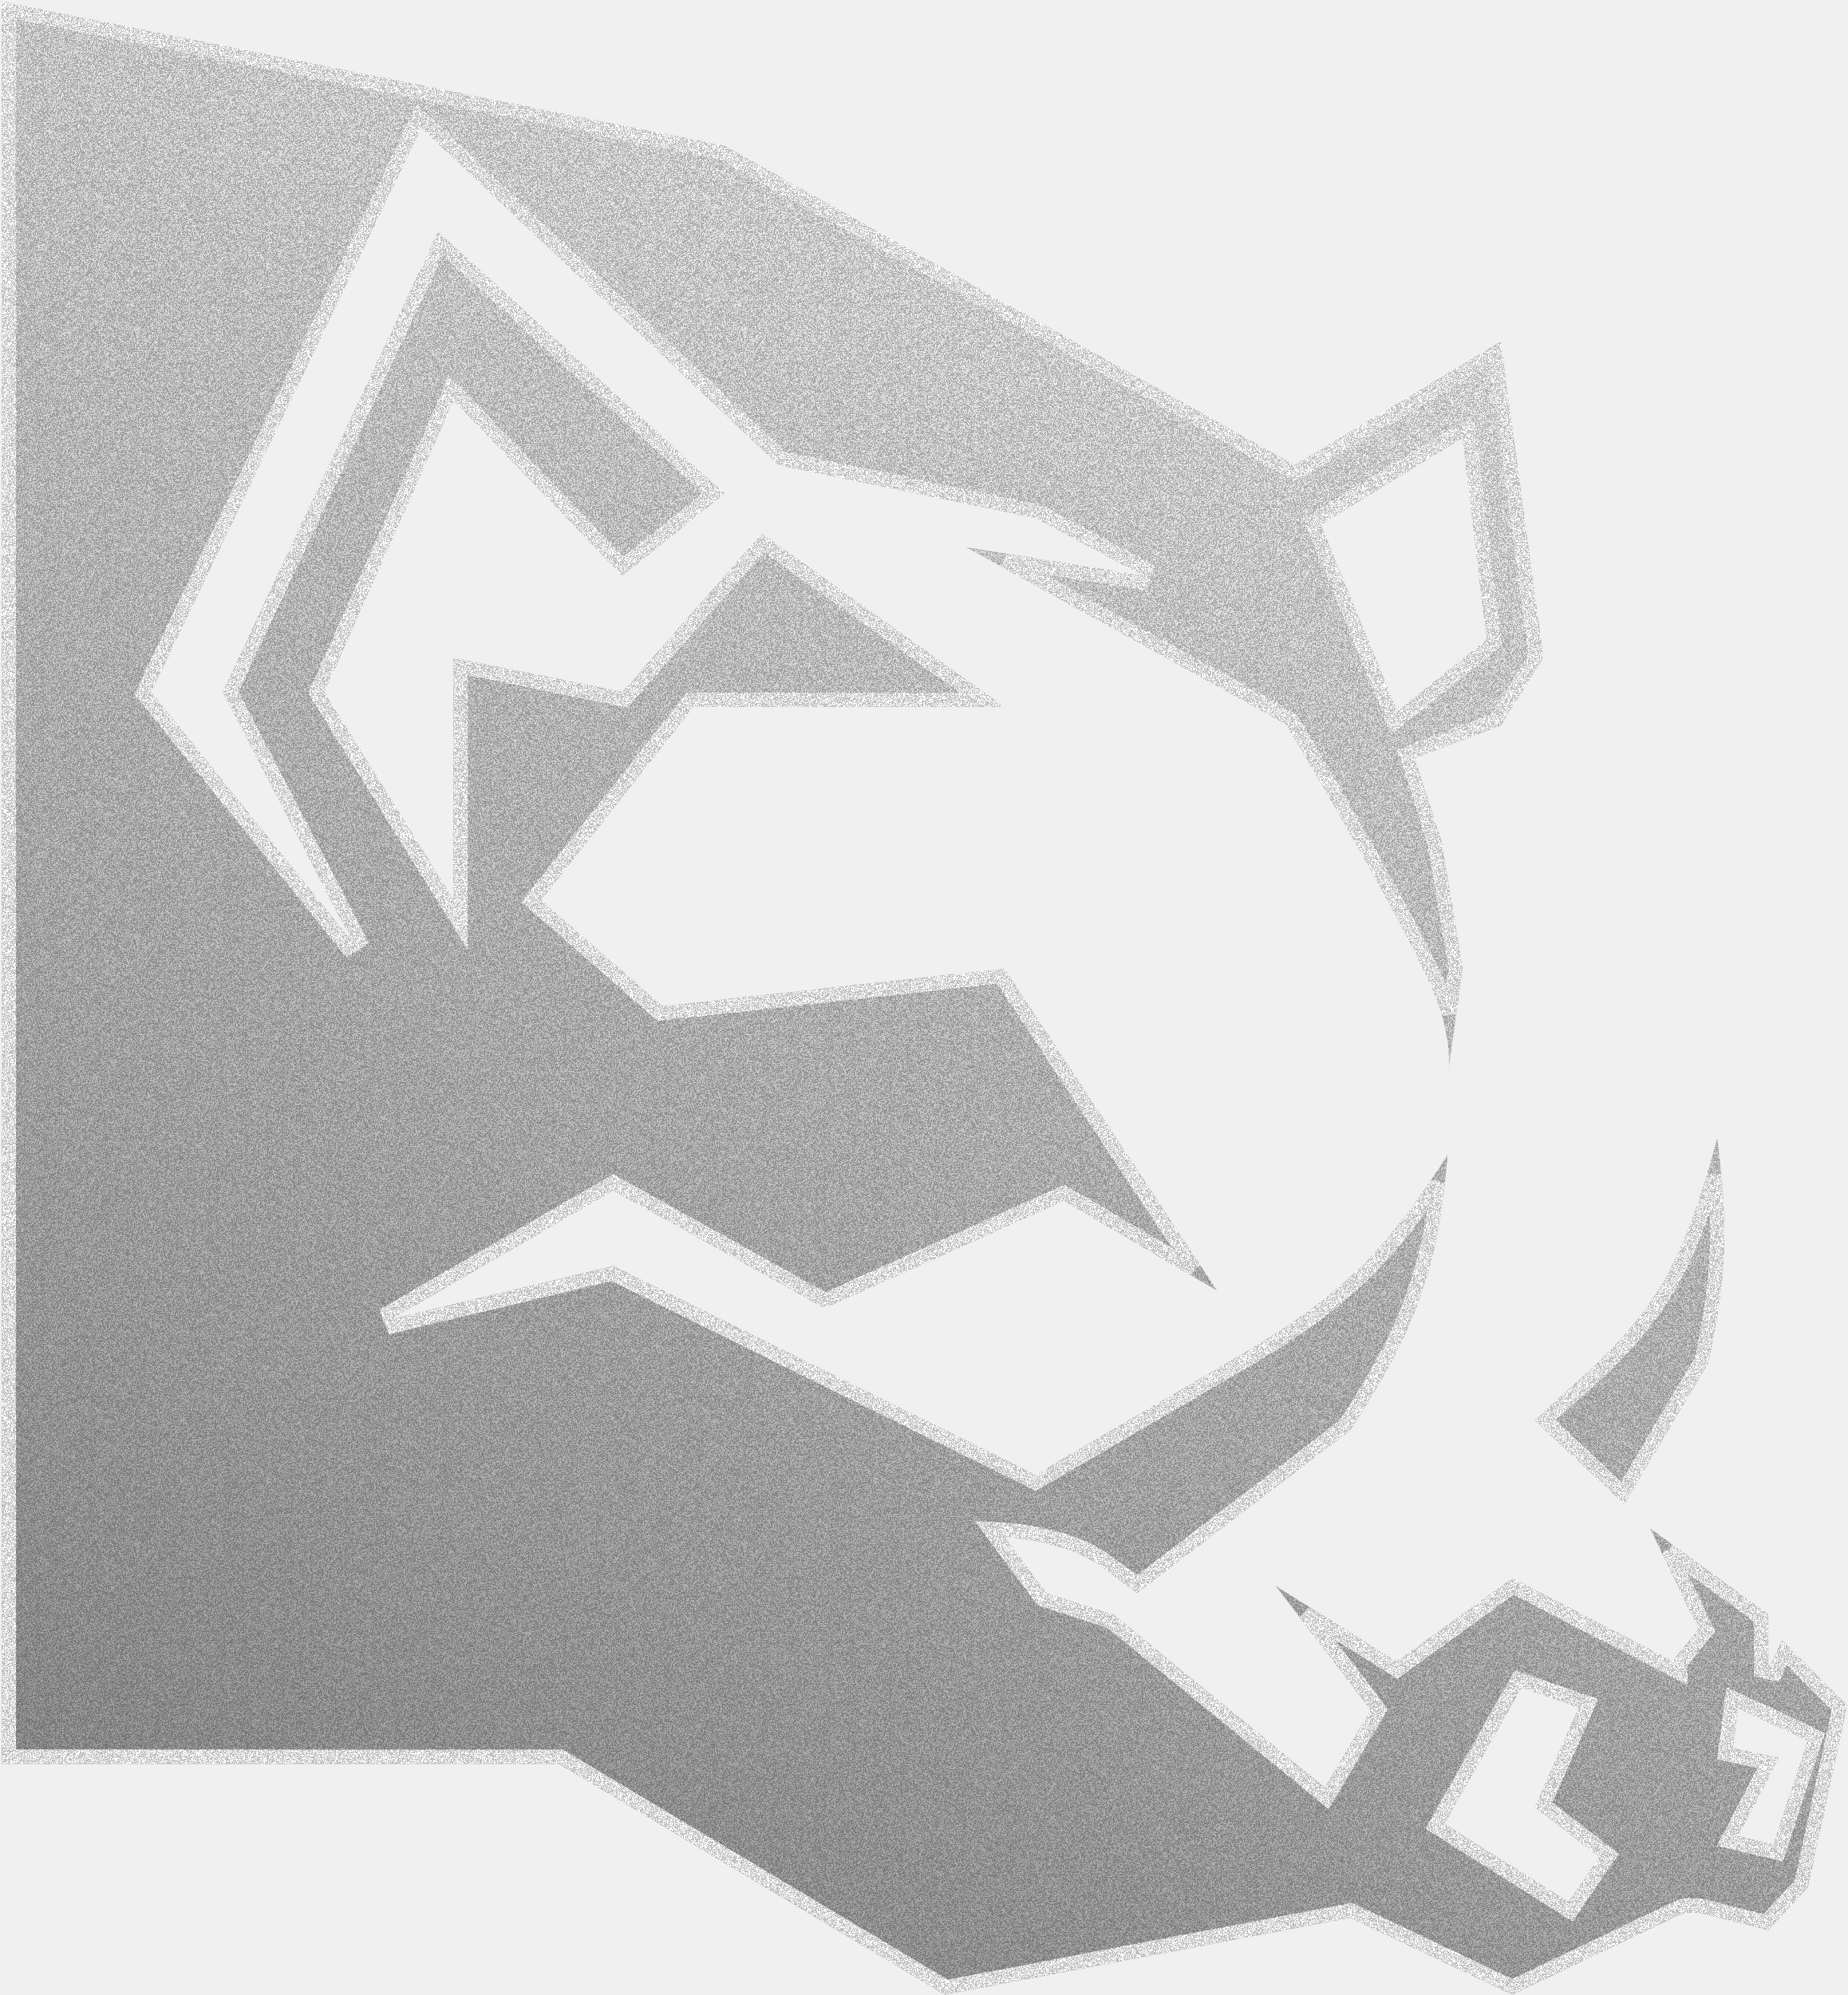
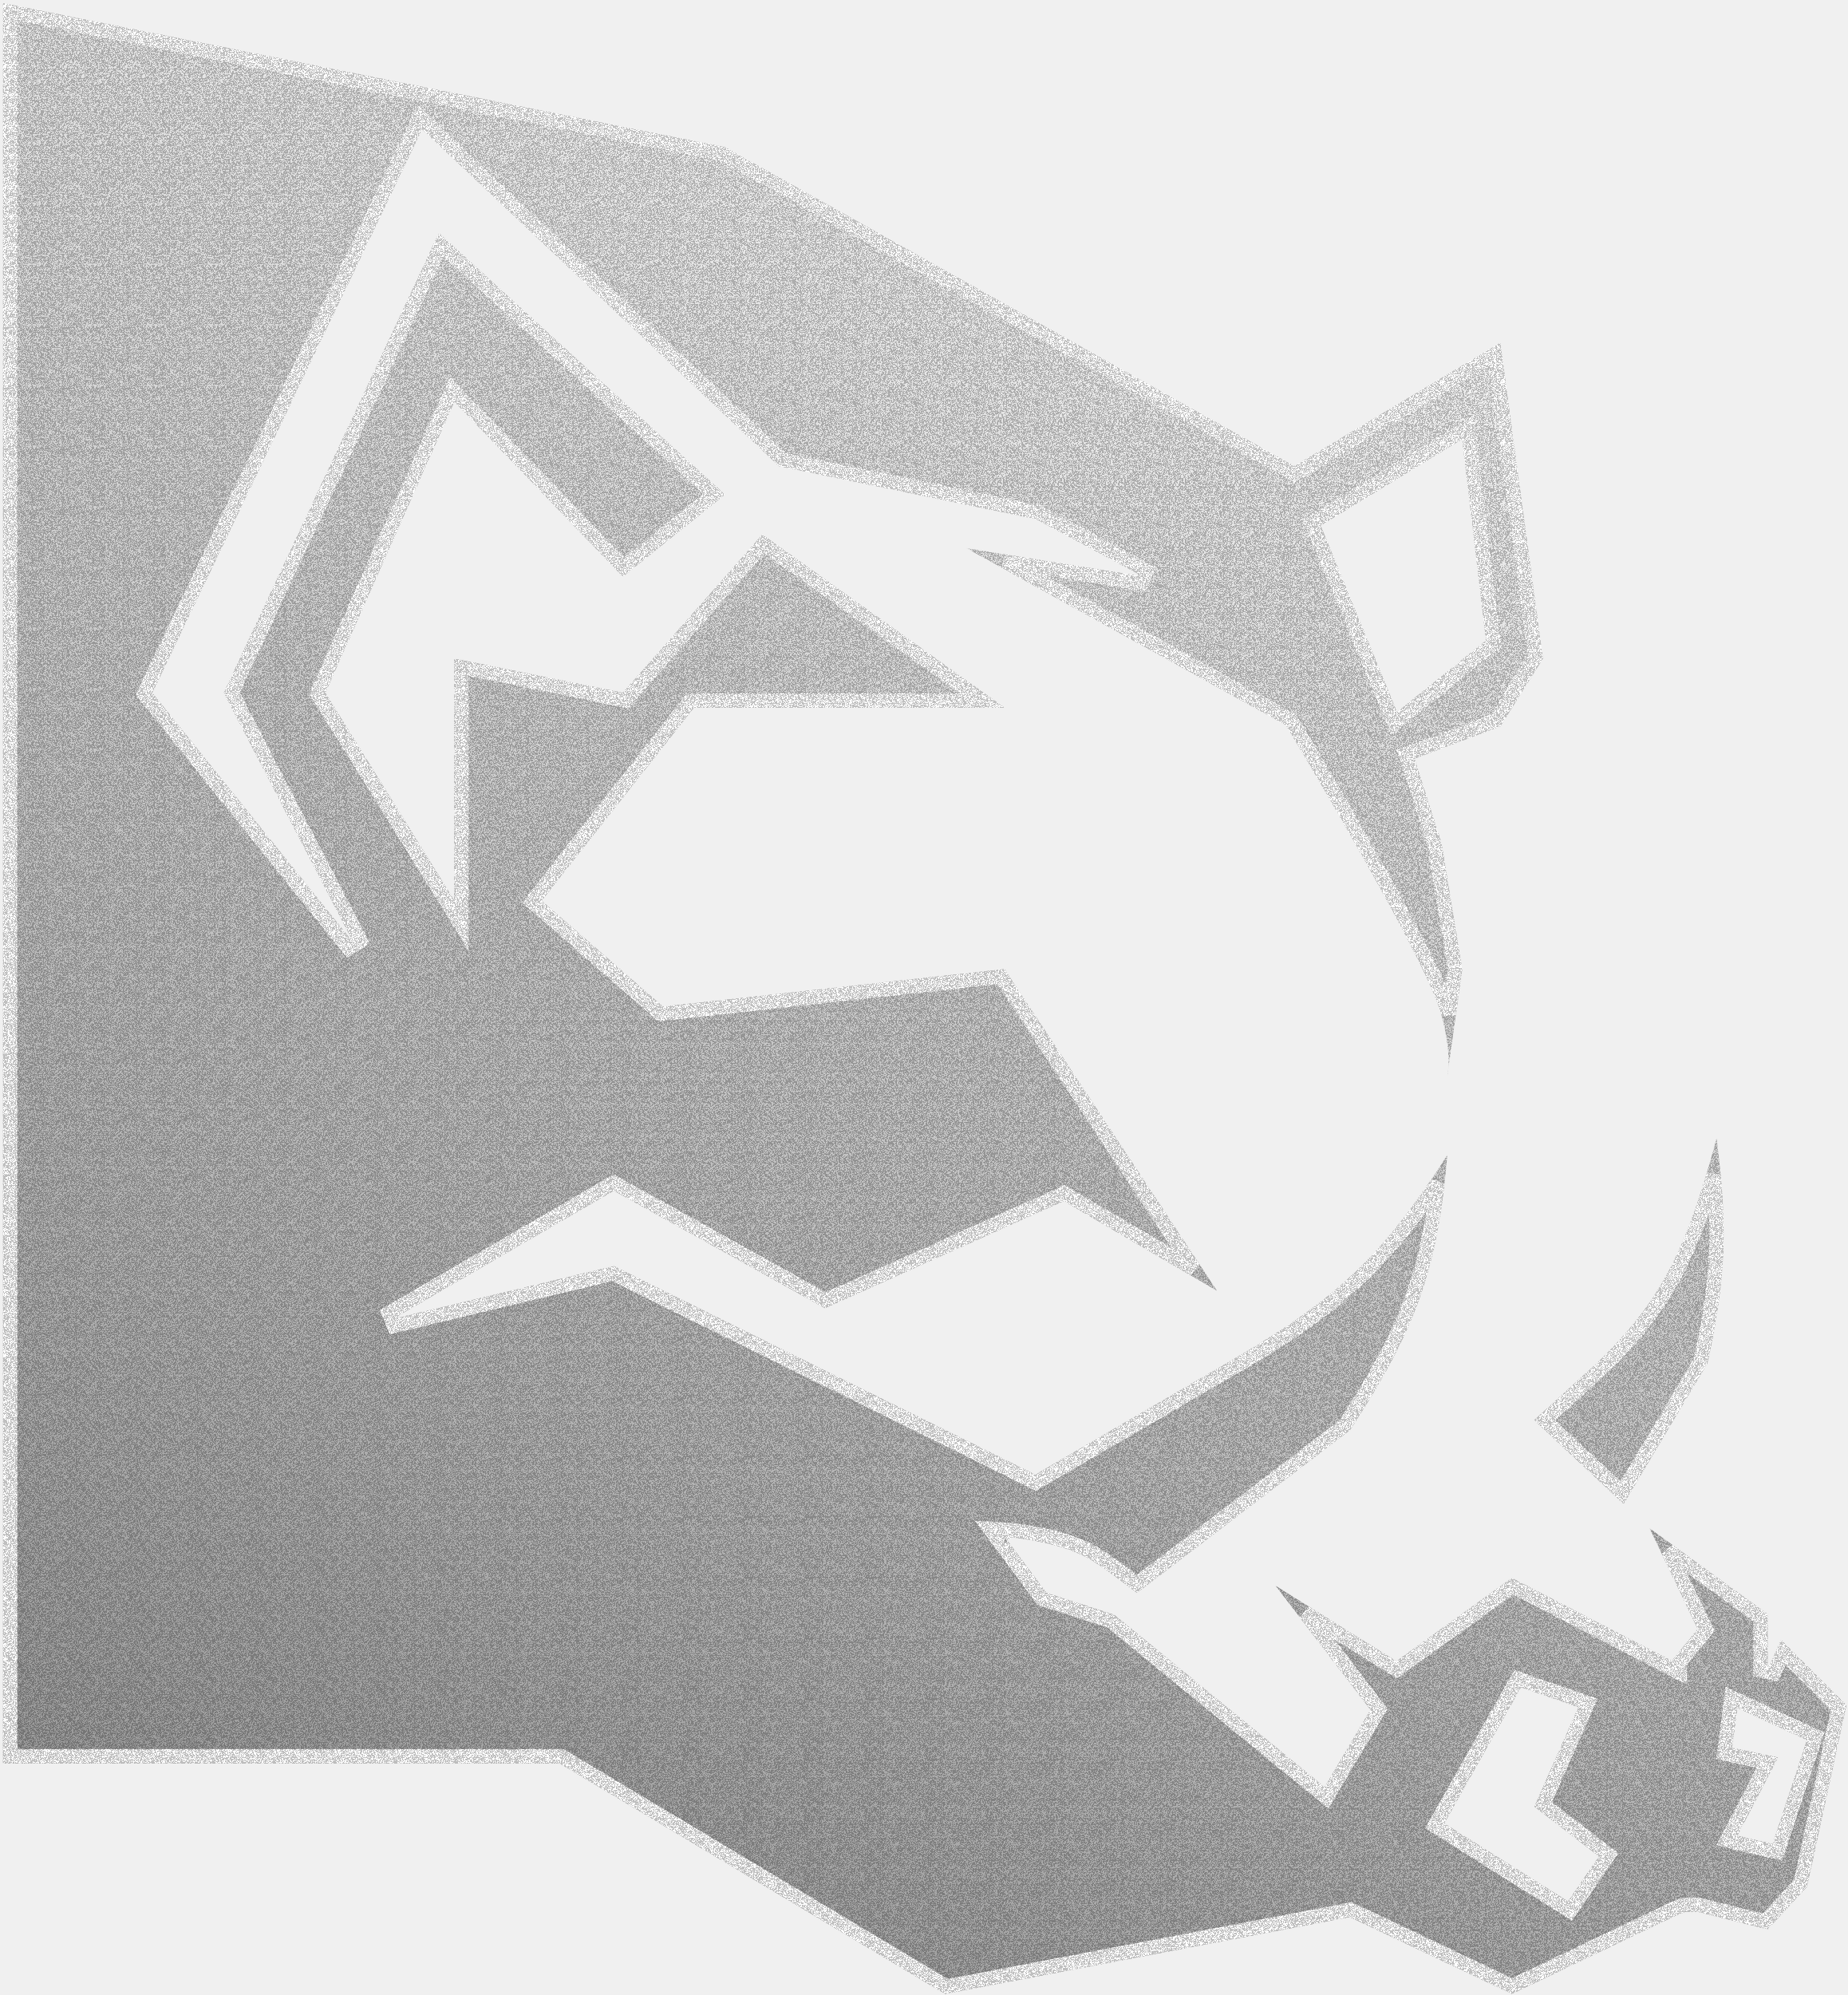
- <svg xmlns="http://www.w3.org/2000/svg" width="779" height="841" viewBox="0 0 779 841" fill="none">
+ <svg xmlns="http://www.w3.org/2000/svg" width="451" height="487" viewBox="0 0 451 487" fill="none">
  <g filter="url(#filter0_n_2162_349)">
-     <path fill-rule="evenodd" clip-rule="evenodd" d="M305.41 61.453L545.759 196.07L632.688 144.022L650.673 277.276L632.688 305.889L596.445 319.515L607.822 354.94L616.61 408.351L610.342 453.314C610.342 453.314 612.601 445.241 607.822 427.426C601.305 403.135 542.216 305.345 542.216 305.345L407.327 230.678L481.993 242.668L436.757 218.416L328.3 196.07L177.605 53.823L63.699 291.719L148.992 397.723L93.947 291.719L184.69 97.696L305.41 208.06L262.354 242.668L191.231 168.82L136.73 291.719L191.231 379.466V277.276L262.354 291.719L321.215 224.956L423.404 297.987H292.33L228.019 379.466L279.249 424.156L423.404 408.351L513.058 544.058L448.475 506.18L347.648 551.416L258.539 501.82L165.07 556.048L258.539 533.703L436.485 621.722L523.413 571.036C565.474 546.177 584.198 527.605 610.342 486.832C606.199 534.669 597.244 560.147 569.194 602.919L479.268 671.59C479.268 671.59 468.447 663.004 461.01 658.238C447.145 649.353 423.404 647.882 423.404 647.882L441.117 671.59L469.73 680.855L558.566 753.614L577.914 720.914L537.856 668.593L588.814 700.476L637.593 665.323L705.446 700.476V699.931L716.074 686.851L695.721 644.34L745.504 680.583V704.291L751.227 691.483L778.75 719.006L762.129 795.58L745.504 813.565L716.074 806.207H710.624L705.446 808.387L637.593 840.816L569.194 808.387L398.334 840.816L235.649 743.531H0.75V0.685L305.41 61.453ZM608.98 768.874L661.301 801.847L674.381 782.772L647.13 761.789L665.661 719.824L641.408 711.376L608.98 768.874ZM730.517 736.991L749.865 741.079L732.719 774.052L747.685 777.594L762.129 733.721L732.719 720.096L730.517 736.991ZM556.863 221.141L589.087 299.894L626.693 269.646L616.61 184.625L556.863 221.141Z" fill="url(#paint0_linear_2162_349)" />
-     <path d="M720.162 574.579L684.736 633.985L647.02 598.695L673.563 574.579C699.66 549.277 710.969 528.616 723.977 479.747C728.639 516.767 728.157 537.525 720.162 574.579Z" fill="url(#paint1_linear_2162_349)" />
-     <path d="M304.359 64.303L544.293 198.688L545.809 199.537L547.3 198.645L630.323 148.934L647.554 276.599L630.686 303.437L595.389 316.706L592.715 317.712L593.588 320.432L604.896 355.642L613.575 408.389L610.921 427.427C610.854 427.17 610.789 426.91 610.719 426.649C608.993 420.217 603.922 409.269 597.491 396.734C591.008 384.097 582.987 369.555 575.185 355.797C567.38 342.035 559.781 329.035 554.134 319.478C551.31 314.698 548.973 310.779 547.342 308.054C546.526 306.691 545.888 305.626 545.452 304.902C545.235 304.541 545.068 304.264 544.955 304.077C544.899 303.984 544.856 303.913 544.827 303.865C544.813 303.842 544.802 303.824 544.795 303.812C544.791 303.806 544.789 303.801 544.787 303.798C544.786 303.796 544.785 303.795 544.784 303.794C544.779 303.796 544.668 303.863 542.216 305.345L544.784 303.793L544.37 303.107L543.669 302.72L423.785 236.359L481.518 245.631L483.41 240.024L438.175 215.771L437.79 215.565L437.362 215.478L329.739 193.304L179.665 51.642L176.675 48.819L174.899 52.527L60.993 290.424L60.177 292.128L61.361 293.6L146.655 399.604L151.655 396.341L97.291 291.649L185.679 102.664L300.803 207.913L262.612 238.611L193.392 166.738L190.297 163.525L188.488 167.604L133.987 290.503L133.344 291.954L134.182 293.302L188.683 381.049L194.23 389.981V280.946L261.757 294.659L263.457 295.004L264.604 293.703L321.674 228.971L414.046 294.986H290.876L289.975 296.128L225.664 377.606L223.895 379.849L226.047 381.727L277.277 426.417L278.269 427.282L279.576 427.139L421.91 411.532L503.437 534.937L449.992 503.593L448.658 502.81L447.247 503.443L347.792 548.062L259.998 499.198L258.509 498.369L257.033 499.226L163.564 553.453L165.768 558.966L258.182 536.873L435.154 624.411L436.602 625.127L437.996 624.313L524.925 573.628L524.933 573.623L524.939 573.619C546.083 561.122 561.499 550.125 574.938 537.052C586.033 526.26 595.708 514.12 606.138 498.687C604.054 516.719 600.965 531.478 595.905 545.773C589.796 563.035 580.766 579.762 566.964 600.847L479.291 667.797C478.152 666.911 476.56 665.684 474.734 664.307C471.088 661.556 466.449 658.16 462.629 655.712C455.204 650.954 445.343 648.28 437.575 646.782C433.648 646.025 430.169 645.553 427.668 645.27C426.417 645.128 425.407 645.033 424.706 644.974C424.355 644.944 424.081 644.923 423.893 644.909C423.799 644.902 423.726 644.897 423.675 644.894C423.65 644.892 423.629 644.891 423.615 644.89C423.608 644.889 423.602 644.889 423.598 644.889H423.591C423.59 644.897 423.58 645.047 423.404 647.883L423.59 644.888L417.123 644.487L421.001 649.678L438.714 673.386L439.285 674.15L440.193 674.444L468.267 683.535L556.666 755.935L559.369 758.149L561.148 755.142L580.496 722.441L581.527 720.698L580.296 719.09L550.309 679.923L587.224 703.019L588.933 704.089L590.568 702.909L637.851 668.834L704.066 703.14L708.446 705.408V700.995L718.402 688.742L719.6 687.269L718.78 685.555L703.554 653.753L742.505 682.108V704.291L748.243 705.515L752.188 696.687L775.471 719.969L759.37 794.145L744.508 810.223L716.802 803.297L716.443 803.207H710.019L709.46 803.442L704.282 805.623L704.217 805.65L704.152 805.681L637.587 837.492L570.479 805.677L569.596 805.258L568.635 805.44L398.895 837.655L237.188 740.957L236.478 740.531H3.75V4.342L304.359 64.303ZM638.795 709.902L606.367 767.4L604.963 769.889L607.38 771.412L659.701 804.386L662.143 805.924L663.774 803.544L676.855 784.469L678.461 782.127L676.211 780.396L650.825 760.848L668.405 721.035L669.719 718.061L666.647 716.99L642.395 708.543L640.026 707.718L638.795 709.902ZM729.744 719.708L727.542 736.604L727.185 739.354L729.897 739.927L745.381 743.197L730.057 772.668L728.28 776.084L732.027 776.972L746.993 780.514L749.673 781.148L750.534 778.532L764.979 734.659L765.814 732.122L763.391 730.999L733.979 717.374L730.271 715.656L729.744 719.708ZM722.702 495.399C725.305 523.063 723.993 542.459 717.331 573.467L684.066 629.249L651.445 598.728L675.581 576.799L675.617 576.767L675.651 576.732C688.855 563.931 698.424 552.198 706.324 537.415C712.509 525.842 717.628 512.478 722.702 495.399ZM615.046 182.065L555.299 218.581L553.119 219.913L554.087 222.276L586.311 301.03L587.833 304.753L590.967 302.231L628.573 271.984L629.867 270.942L629.672 269.293L619.589 184.271L619.038 179.625L615.046 182.065Z" stroke="white" stroke-width="6" />
+     <path fill-rule="evenodd" clip-rule="evenodd" d="M176.967 35.93L315.986 113.794L366.267 83.688L376.669 160.764L366.267 177.314L345.303 185.195L351.884 205.685L356.967 236.578L353.342 262.585C353.342 262.585 354.648 257.915 351.884 247.611C348.115 233.561 313.937 176.998 313.937 176.998L235.916 133.811L279.104 140.746L252.939 126.718L190.207 113.794L103.044 31.517L37.16 169.117L86.494 230.431L54.655 169.117L107.142 56.893L176.967 120.729L152.063 140.746L110.925 98.032L79.401 169.117L110.925 219.871V160.764L152.063 169.117L186.109 130.501L245.216 172.743H169.401L132.204 219.871L161.836 245.72L245.216 236.578L297.072 315.072L259.717 293.163L201.398 319.328L149.857 290.641L95.794 322.007L149.857 309.082L252.782 359.993L303.062 330.676C327.39 316.297 338.22 305.555 353.342 281.972C350.946 309.641 345.766 324.378 329.542 349.117L277.528 388.837C277.528 388.837 271.269 383.871 266.967 381.114C258.948 375.975 245.216 375.124 245.216 375.124L255.461 388.837L272.011 394.196L323.394 436.28L334.585 417.366L311.415 387.103L340.89 405.545L369.104 385.212L408.351 405.545V405.23L414.498 397.664L402.726 373.075L431.521 394.039V407.751L434.831 400.343L450.75 416.263L441.137 460.554L431.521 470.956L414.498 466.701H411.345L408.351 467.962L369.104 486.718L329.542 467.962L230.715 486.718L136.617 430.448H0.75V0.781L176.967 35.93ZM352.554 445.107L382.817 464.179L390.382 453.146L374.62 441.009L385.338 416.736L371.31 411.85L352.554 445.107ZM422.852 426.666L434.042 429.03L424.125 448.102L432.782 450.151L441.137 424.774L424.125 416.893L422.852 426.666ZM322.409 128.294L341.048 173.846L362.799 156.35L356.967 107.174L322.409 128.294Z" fill="url(#paint0_linear_2162_349)" />
+     <path d="M416.862 332.725L396.372 367.086L374.556 346.674L389.909 332.725C405.004 318.091 411.545 306.14 419.069 277.874C421.766 299.286 421.487 311.293 416.862 332.725Z" fill="url(#paint1_linear_2162_349)" />
+     <path d="M176.357 37.577L315.139 115.308L316.016 115.799L316.878 115.282L364.898 86.529L374.865 160.371L365.108 175.895L344.692 183.57L343.146 184.151L343.651 185.725L350.192 206.097L355.212 236.601L353.677 247.612C353.638 247.464 353.6 247.313 353.56 247.162C352.561 243.442 349.628 237.109 345.908 229.858C342.158 222.549 337.52 214.137 333.007 206.18C328.492 198.22 324.096 190.701 320.83 185.173C319.197 182.409 317.846 180.142 316.902 178.565C316.431 177.778 316.061 177.162 315.81 176.743C315.684 176.534 315.587 176.374 315.521 176.266C315.489 176.212 315.465 176.17 315.448 176.143L315.424 176.104L315.423 176.102L315.183 175.705L314.777 175.48L245.436 137.097L278.829 142.46L279.924 139.217L253.759 125.188L253.536 125.069L253.289 125.019L191.04 112.192L104.235 30.255L102.506 28.623L101.479 30.768L35.595 168.368L35.123 169.354L35.808 170.205L85.143 231.519L88.034 229.631L56.59 169.077L107.714 59.767L174.302 120.644L152.212 138.399L112.175 96.828L110.385 94.97L109.339 97.328L77.815 168.414L77.443 169.253L77.928 170.033L109.451 220.786L112.66 225.953V162.886L151.718 170.818L152.701 171.018L153.365 170.265L186.373 132.823L239.805 171.008H168.561L168.039 171.668L130.842 218.796L129.818 220.092L131.062 221.178L160.695 247.027L161.269 247.527L162.025 247.444L244.352 238.418L291.506 309.796L260.595 291.666L259.823 291.214L259.007 291.58L201.48 317.388L150.701 289.125L149.839 288.646L148.986 289.141L94.923 320.506L96.197 323.694L149.65 310.916L252.012 361.549L252.849 361.963L253.655 361.492L303.936 332.175L303.944 332.17C316.174 324.942 325.091 318.581 332.864 311.02C339.281 304.777 344.876 297.754 350.908 288.828C349.703 299.258 347.918 307.796 344.991 316.064C341.458 326.049 336.234 335.723 328.251 347.919L277.541 386.643C276.882 386.13 275.961 385.42 274.905 384.624C272.796 383.033 270.113 381.069 267.903 379.653C263.609 376.901 257.906 375.354 253.413 374.488C251.142 374.05 249.128 373.777 247.682 373.613C246.958 373.531 246.374 373.477 245.969 373.442C245.766 373.425 245.607 373.412 245.498 373.404C245.444 373.4 245.401 373.397 245.372 373.396C245.357 373.395 245.346 373.394 245.338 373.394C245.334 373.393 245.331 373.393 245.328 373.393H245.324C245.324 373.393 245.323 373.393 245.216 375.124L245.323 373.393L241.583 373.161L243.826 376.163L254.071 389.876L254.401 390.318L254.927 390.488L271.162 395.744L322.295 437.623L323.858 438.903L324.888 437.164L336.079 418.25L336.676 417.241L335.963 416.312L318.617 393.655L339.97 407.016L340.958 407.635L341.904 406.952L369.252 387.243L407.553 407.086L410.086 408.398V405.846L415.845 398.758L416.537 397.905L416.062 396.915L407.256 378.521L429.785 394.921V407.752L433.104 408.459L435.386 403.353L448.854 416.82L439.54 459.724L430.943 469.023L414.919 465.018L414.711 464.966H410.995L410.672 465.102L407.678 466.362L407.64 466.378L407.603 466.396L369.1 484.796L330.285 466.394L329.773 466.151L329.218 466.257L231.04 484.89L137.508 428.959L137.096 428.713H2.485V2.896L176.357 37.577ZM369.799 410.997L351.042 444.255L350.23 445.694L351.629 446.575L381.892 465.646L383.304 466.537L384.248 465.16L391.813 454.127L392.742 452.772L391.44 451.771L376.758 440.464L386.926 417.437L387.686 415.716L385.909 415.097L371.881 410.211L370.512 409.733L369.799 410.997ZM422.404 416.669L421.131 426.441L420.924 428.032L422.493 428.363L431.449 430.255L422.586 447.301L421.558 449.277L423.726 449.79L432.382 451.839L433.932 452.206L434.43 450.693L442.785 425.316L443.268 423.85L441.866 423.2L424.854 415.319L422.71 414.325L422.404 416.669ZM418.331 286.921C419.838 302.926 419.078 314.145 415.224 332.084L395.984 364.348L377.116 346.692L391.076 334.01L391.117 333.971C398.754 326.566 404.289 319.78 408.858 311.229C412.436 304.534 415.396 296.802 418.331 286.921ZM356.062 105.693L321.505 126.813L320.244 127.584L320.804 128.951L339.441 174.503L340.322 176.656L342.136 175.198L363.887 157.702L364.636 157.101L364.522 156.146L358.69 106.969L358.371 104.281L356.062 105.693Z" stroke="white" stroke-width="3.47" />
  </g>
  <defs>
-     <filter id="filter0_n_2162_349" x="0.75" y="0.685" width="778" height="840.131" filterUnits="userSpaceOnUse" color-interpolation-filters="sRGB">
+     <filter id="filter0_n_2162_349" x="0.75" y="0.781" width="450" height="485.937" filterUnits="userSpaceOnUse" color-interpolation-filters="sRGB">
      <feFlood flood-opacity="0" result="BackgroundImageFix" />
      <feBlend mode="normal" in="SourceGraphic" in2="BackgroundImageFix" result="shape" />
-       <feTurbulence type="fractalNoise" baseFrequency="10 10" stitchTiles="stitch" numOctaves="3" result="noise" seed="6882" />
+       <feTurbulence type="fractalNoise" baseFrequency="17.289 17.289" stitchTiles="stitch" numOctaves="3" result="noise" seed="6882" />
      <feColorMatrix in="noise" type="luminanceToAlpha" result="alphaNoise" />
      <feComponentTransfer in="alphaNoise" result="coloredNoise1">
        <feFuncA type="discrete" tableValues="1 1 1 1 1 1 1 1 1 1 1 1 1 1 1 1 1 1 1 1 1 1 1 1 1 1 1 1 1 1 1 1 1 1 1 1 1 1 1 1 1 1 1 1 1 1 1 1 1 1 1 0 0 0 0 0 0 0 0 0 0 0 0 0 0 0 0 0 0 0 0 0 0 0 0 0 0 0 0 0 0 0 0 0 0 0 0 0 0 0 0 0 0 0 0 0 0 0 0 0 " />
      </feComponentTransfer>
      <feComposite operator="in" in2="shape" in="coloredNoise1" result="noise1Clipped" />
      <feFlood flood-color="rgba(0, 0, 0, 0.25)" result="color1Flood" />
      <feComposite operator="in" in2="noise1Clipped" in="color1Flood" result="color1" />
      <feMerge result="effect1_noise_2162_349">
        <feMergeNode in="shape" />
        <feMergeNode in="color1" />
      </feMerge>
    </filter>
-     <linearGradient id="paint0_linear_2162_349" x1="597" y1="1" x2="203.5" y2="841" gradientUnits="userSpaceOnUse">
+     <linearGradient id="paint0_linear_2162_349" x1="345.625" y1="0.964" x2="118.022" y2="486.825" gradientUnits="userSpaceOnUse">
      <stop stop-color="white" />
      <stop offset="1" stop-color="#999999" />
    </linearGradient>
-     <linearGradient id="paint1_linear_2162_349" x1="597" y1="1" x2="203.5" y2="841" gradientUnits="userSpaceOnUse">
+     <linearGradient id="paint1_linear_2162_349" x1="345.625" y1="0.964" x2="118.022" y2="486.825" gradientUnits="userSpaceOnUse">
      <stop stop-color="white" />
      <stop offset="1" stop-color="#999999" />
    </linearGradient>
  </defs>
</svg>
